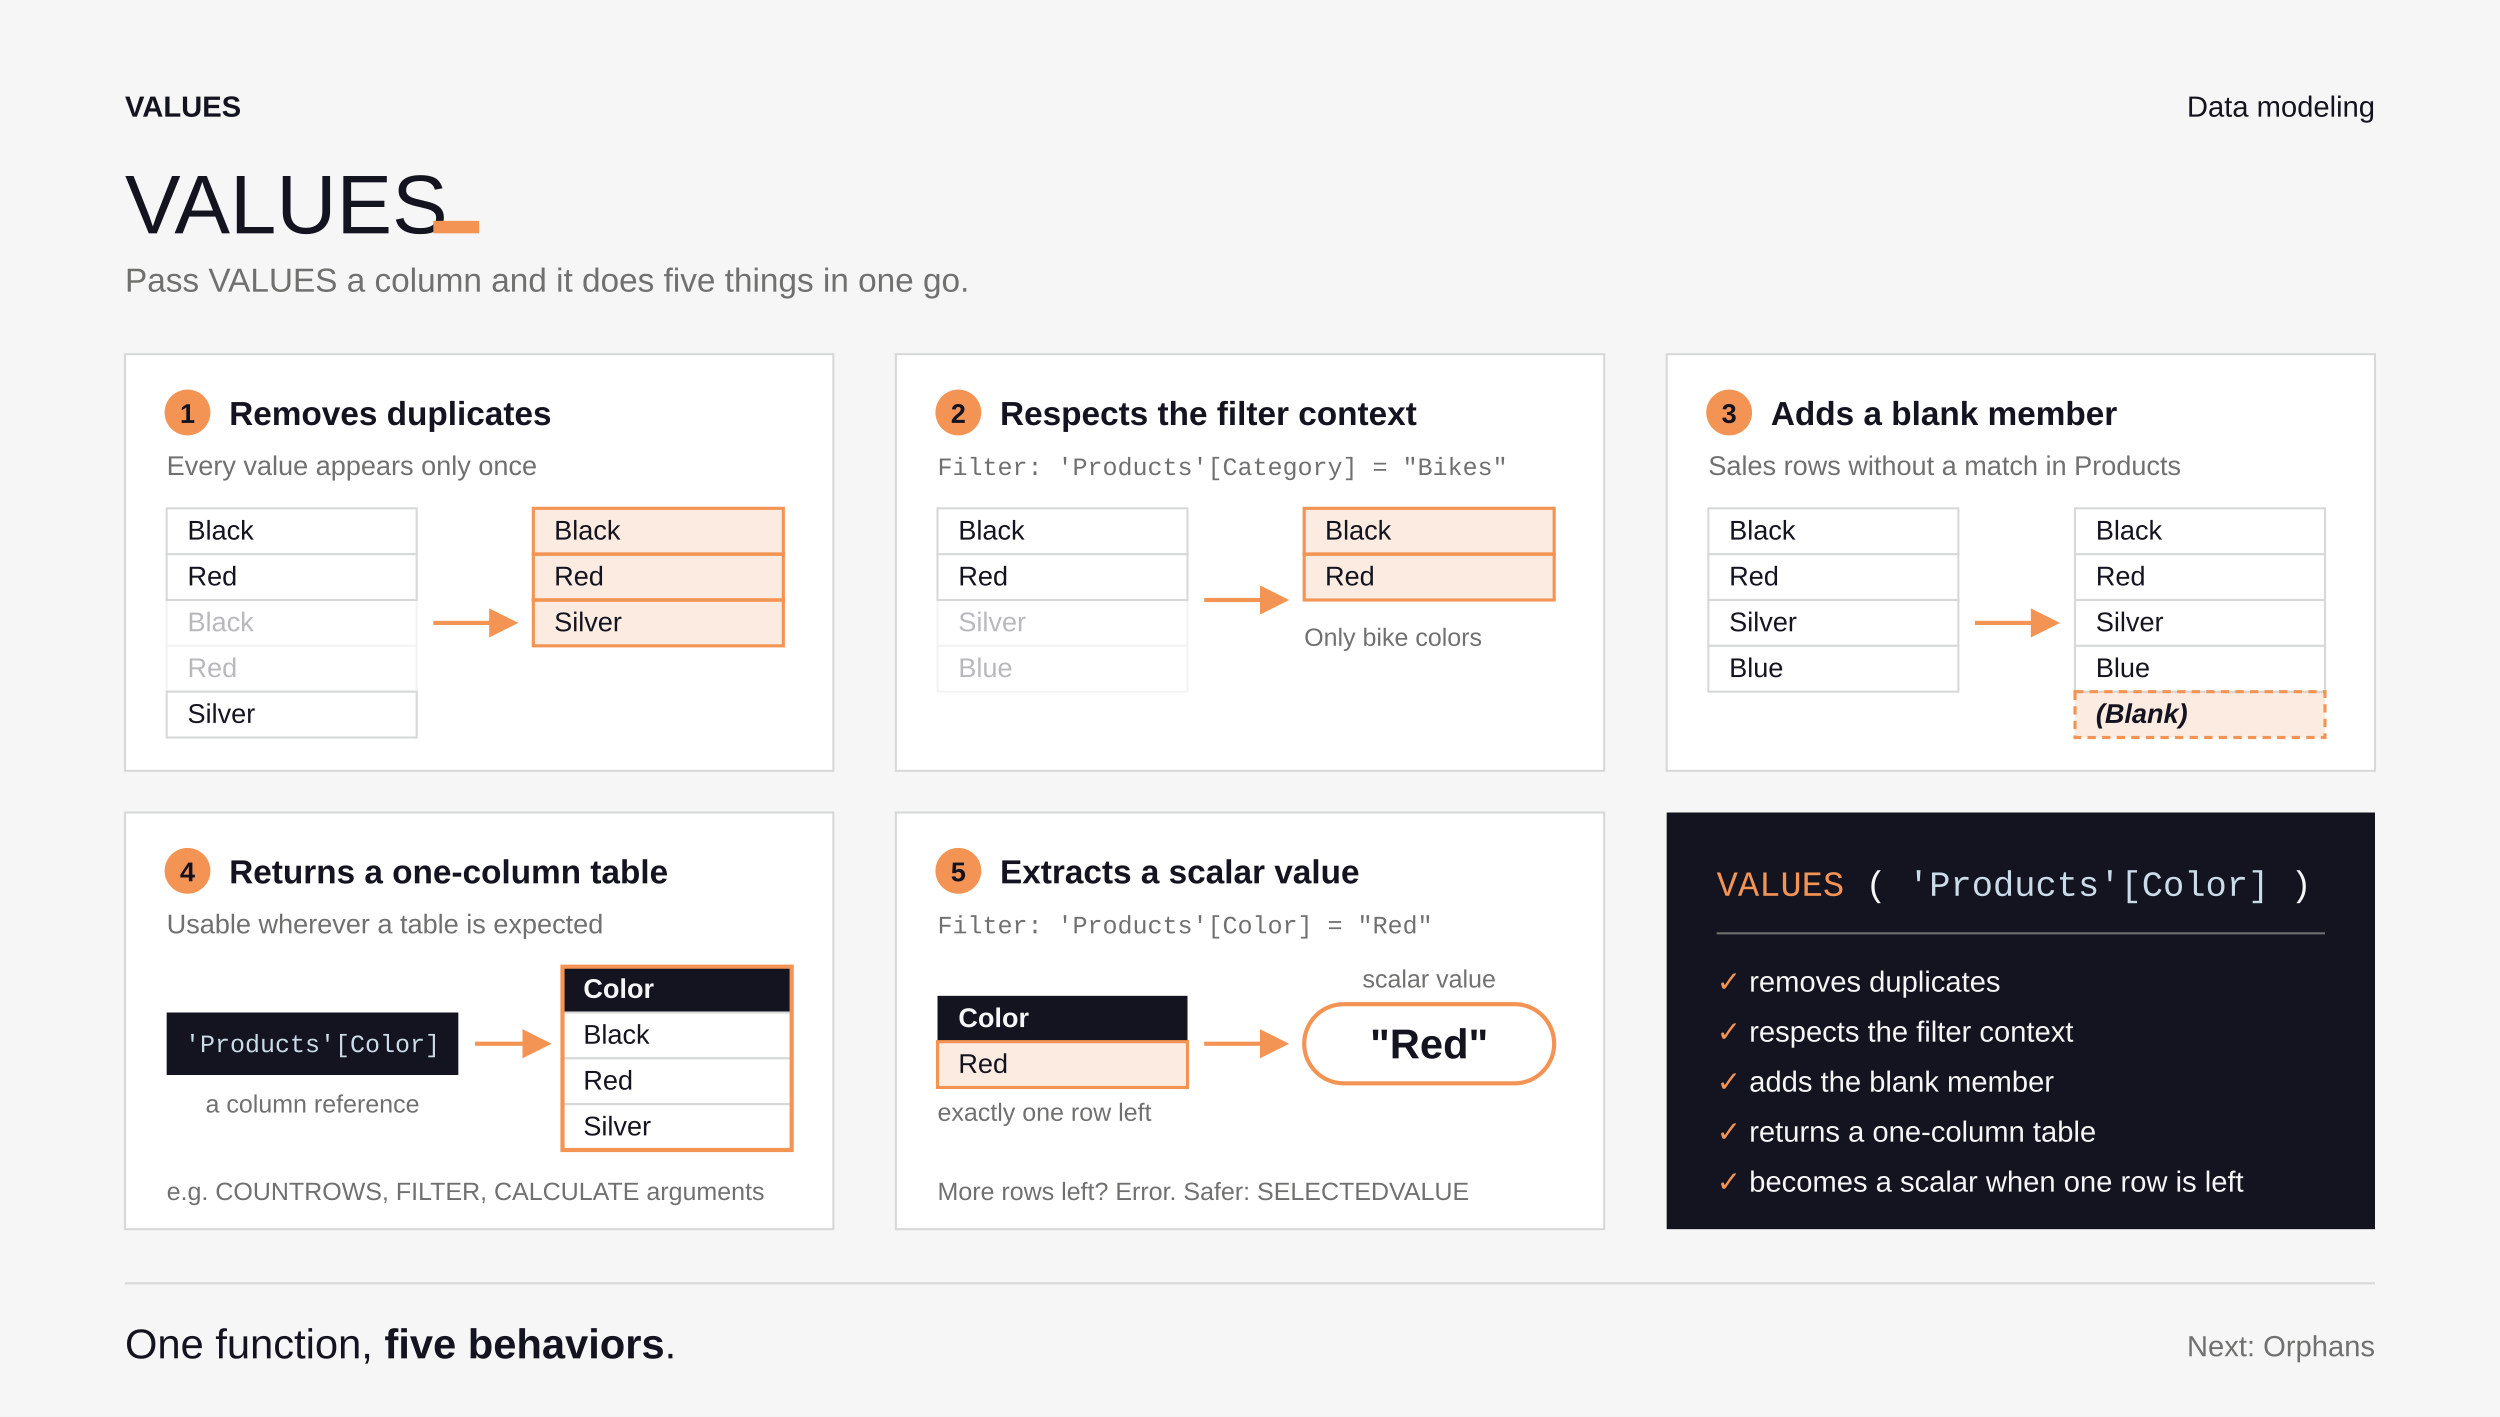
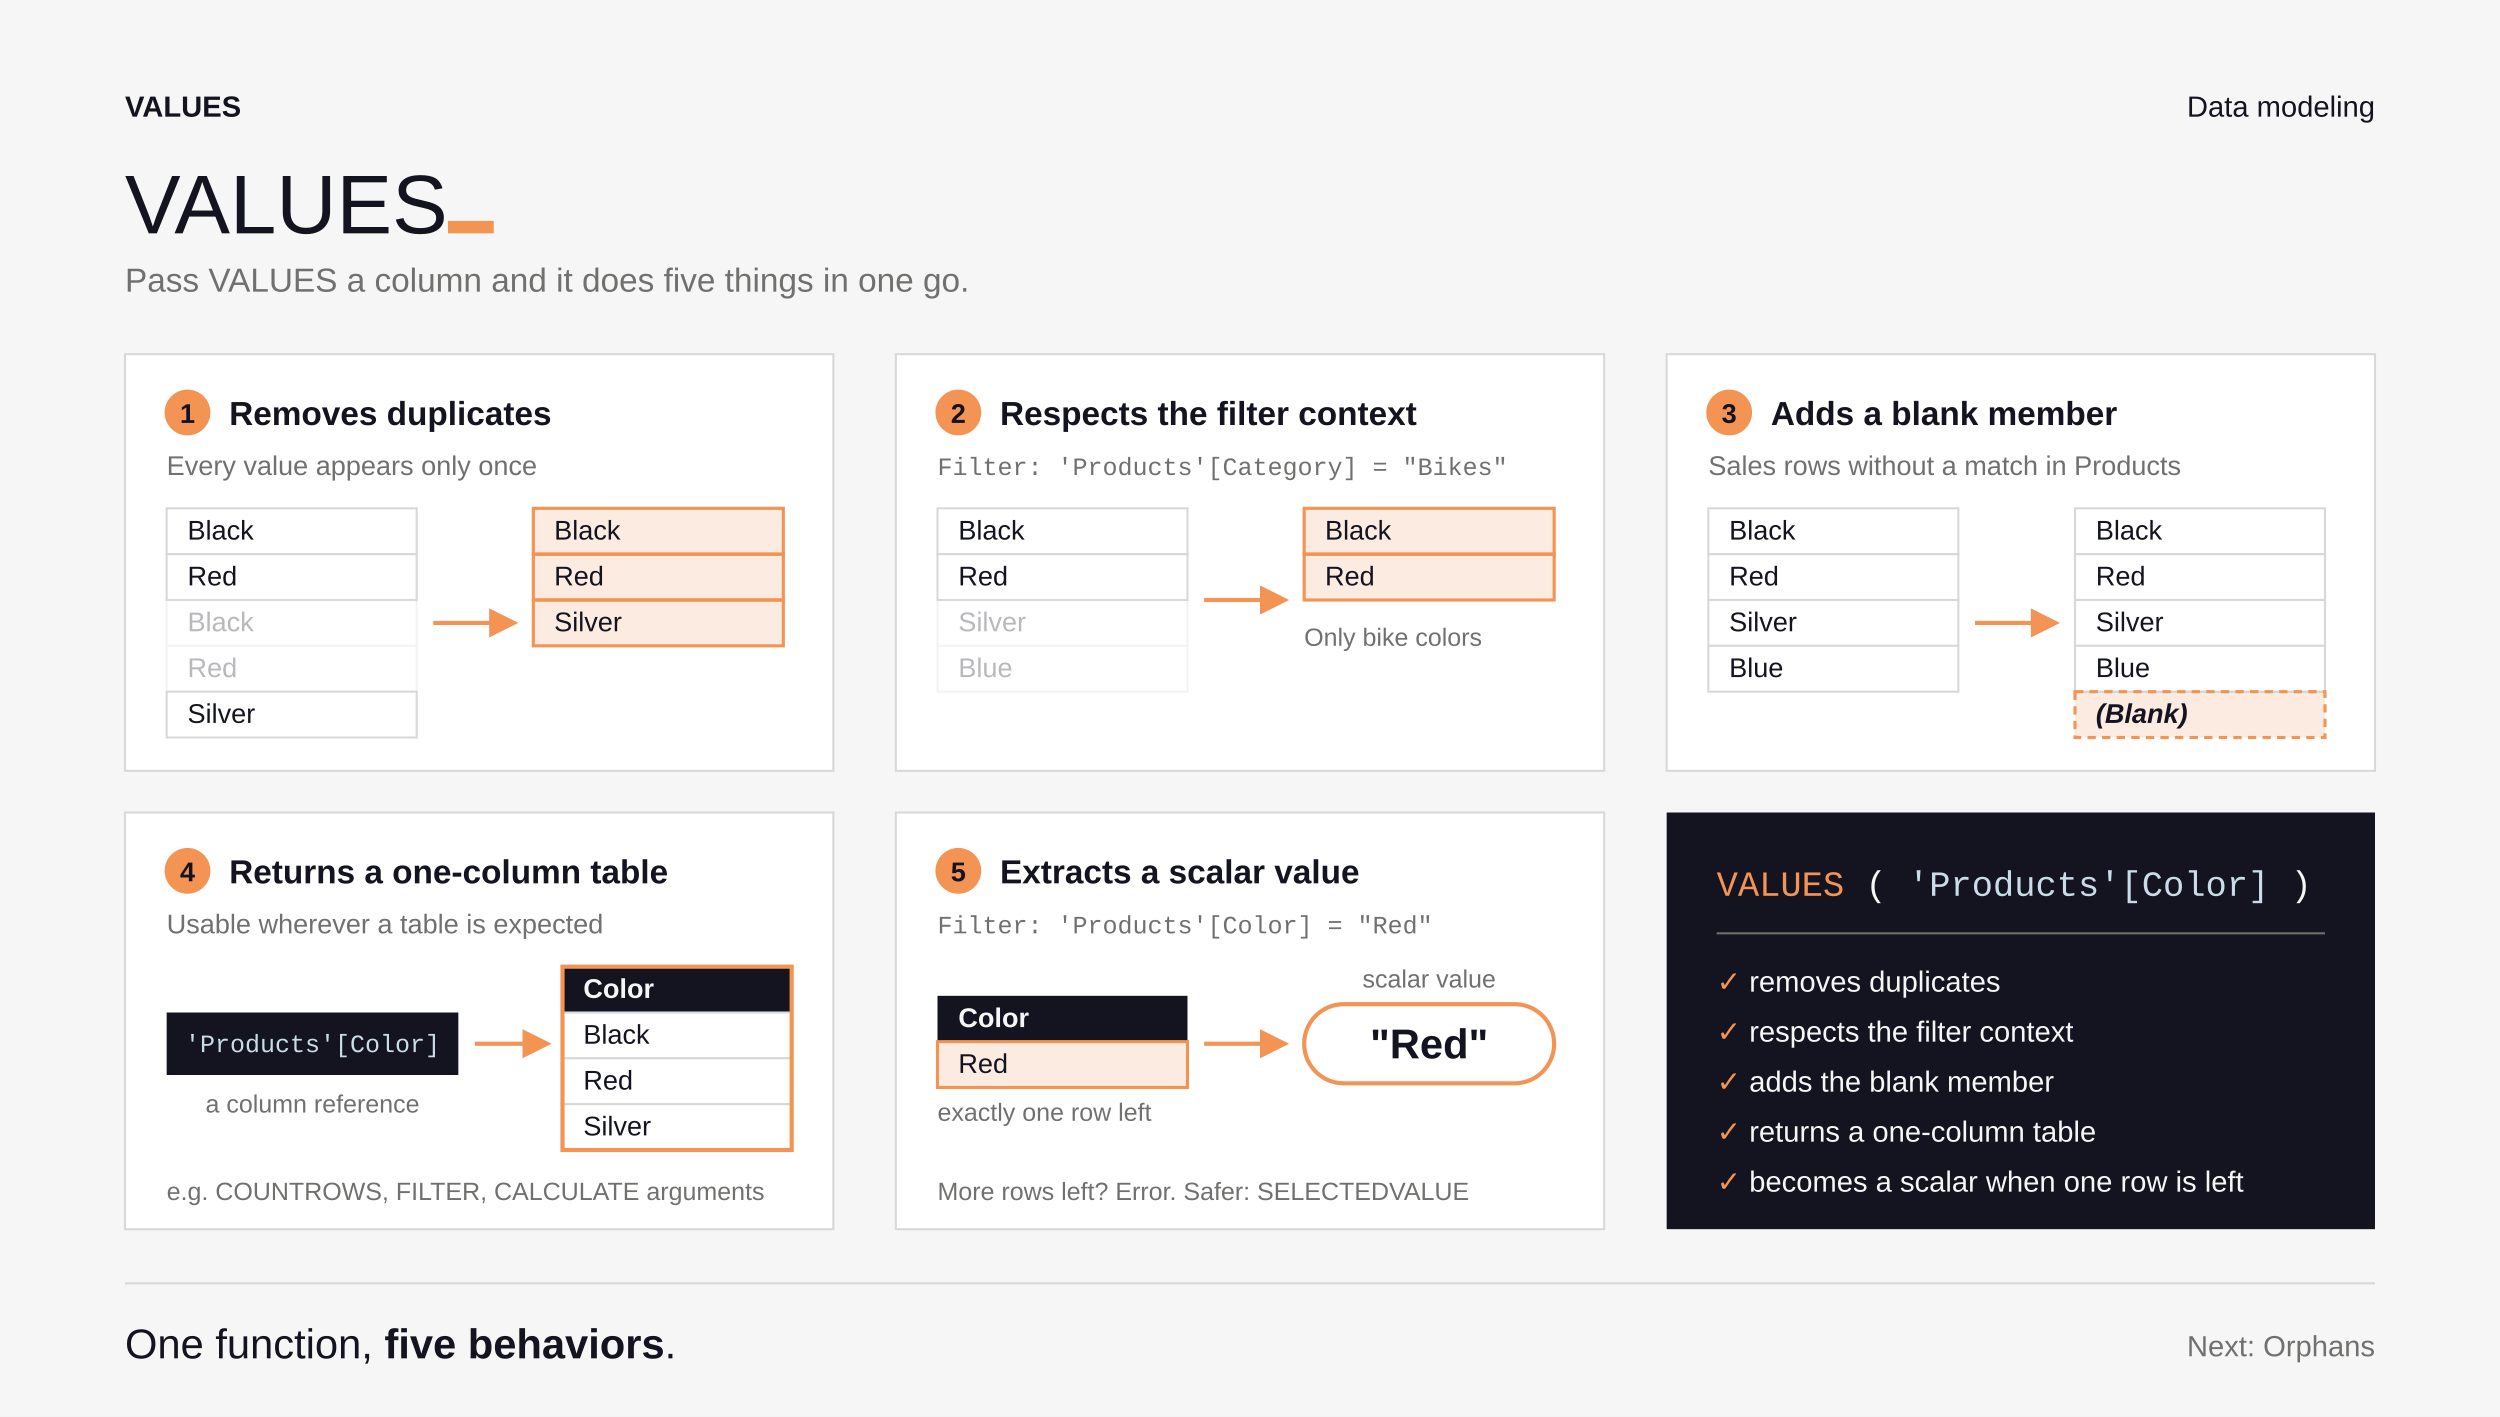
<svg xmlns="http://www.w3.org/2000/svg" viewBox="0 0 1200 680" width="1200" height="680" font-family="Circe, 'Segoe UI', Arial, sans-serif">
  <defs>
    <marker id="arrow-head" viewBox="0 0 10 10" refX="8" refY="5" markerWidth="7" markerHeight="7" orient="auto">
      <path d="M0 0 L10 5 L0 10 Z" fill="#F39454" />
    </marker>
    <rect id="cell" width="120" height="22" fill="#FFFFFF" stroke="#D7D8D8" />
    <rect id="cell-hi" width="120" height="22" fill="#F39454" fill-opacity="0.18" stroke="#F39454" stroke-width="1.5" />
    <rect id="card" width="340" height="200" fill="#FFFFFF" stroke="#D7D8D8" />
  </defs>
  <rect width="1200" height="680" fill="#F6F6F6" />
  <text x="60" y="56" font-size="14" font-weight="700" fill="#141421">VALUES</text>
  <text x="1140" y="56" font-size="14" fill="#141421" text-anchor="end">Data modeling</text>
-   <text x="60" y="112" font-size="40" font-weight="300" fill="#141421">VALUES</text>
-   <rect x="208" y="106" width="22" height="6" fill="#F39454" />
+   <text x="60" y="112" font-size="40" font-weight="300" fill="#141421" textLength="147" lengthAdjust="spacing">VALUES</text>
+   <rect x="215" y="106" width="22" height="6" fill="#F39454" />
  <text x="60" y="140" font-size="16" fill="#70706F">Pass VALUES a column and it does five things in one go.</text>
  <g transform="translate(60,170)">
    <use href="#card" />
    <circle cx="30" cy="28" r="11" fill="#F39454" />
    <text x="30" y="33" font-size="13" font-weight="700" fill="#141421" text-anchor="middle">1</text>
    <text x="50" y="34" font-size="16" font-weight="700" fill="#141421">Removes duplicates</text>
    <text x="20" y="58" font-size="13" fill="#70706F">Every value appears only once</text>
    <g font-size="13" fill="#141421">
      <use href="#cell" x="20" y="74" />
      <text x="30" y="89">Black</text>
      <use href="#cell" x="20" y="96" />
      <text x="30" y="111">Red</text>
      <g opacity="0.3">
        <use href="#cell" x="20" y="118" />
        <text x="30" y="133">Black</text>
        <use href="#cell" x="20" y="140" />
        <text x="30" y="155">Red</text>
      </g>
      <use href="#cell" x="20" y="162" />
      <text x="30" y="177">Silver</text>
    </g>
    <line x1="148" y1="129" x2="186" y2="129" stroke="#F39454" stroke-width="2" marker-end="url(#arrow-head)" />
    <g font-size="13" fill="#141421">
      <use href="#cell-hi" x="196" y="74" />
      <text x="206" y="89">Black</text>
      <use href="#cell-hi" x="196" y="96" />
      <text x="206" y="111">Red</text>
      <use href="#cell-hi" x="196" y="118" />
      <text x="206" y="133">Silver</text>
    </g>
  </g>
  <g transform="translate(430,170)">
    <use href="#card" />
    <circle cx="30" cy="28" r="11" fill="#F39454" />
    <text x="30" y="33" font-size="13" font-weight="700" fill="#141421" text-anchor="middle">2</text>
    <text x="50" y="34" font-size="16" font-weight="700" fill="#141421">Respects the filter context</text>
    <text x="20" y="58" font-family="Consolas, 'Courier New', monospace" font-size="12" fill="#70706F">Filter: 'Products'[Category] = "Bikes"</text>
    <g font-size="13" fill="#141421">
      <use href="#cell" x="20" y="74" />
      <text x="30" y="89">Black</text>
      <use href="#cell" x="20" y="96" />
      <text x="30" y="111">Red</text>
      <g opacity="0.3">
        <use href="#cell" x="20" y="118" />
        <text x="30" y="133">Silver</text>
        <use href="#cell" x="20" y="140" />
        <text x="30" y="155">Blue</text>
      </g>
    </g>
    <line x1="148" y1="118" x2="186" y2="118" stroke="#F39454" stroke-width="2" marker-end="url(#arrow-head)" />
    <g font-size="13" fill="#141421">
      <use href="#cell-hi" x="196" y="74" />
      <text x="206" y="89">Black</text>
      <use href="#cell-hi" x="196" y="96" />
      <text x="206" y="111">Red</text>
    </g>
    <text x="196" y="140" font-size="12" fill="#70706F">Only bike colors</text>
  </g>
  <g transform="translate(800,170)">
    <use href="#card" />
    <circle cx="30" cy="28" r="11" fill="#F39454" />
    <text x="30" y="33" font-size="13" font-weight="700" fill="#141421" text-anchor="middle">3</text>
    <text x="50" y="34" font-size="16" font-weight="700" fill="#141421">Adds a blank member</text>
    <text x="20" y="58" font-size="13" fill="#70706F">Sales rows without a match in Products</text>
    <g font-size="13" fill="#141421">
      <use href="#cell" x="20" y="74" />
      <text x="30" y="89">Black</text>
      <use href="#cell" x="20" y="96" />
      <text x="30" y="111">Red</text>
      <use href="#cell" x="20" y="118" />
      <text x="30" y="133">Silver</text>
      <use href="#cell" x="20" y="140" />
      <text x="30" y="155">Blue</text>
    </g>
    <line x1="148" y1="129" x2="186" y2="129" stroke="#F39454" stroke-width="2" marker-end="url(#arrow-head)" />
    <g font-size="13" fill="#141421">
      <use href="#cell" x="196" y="74" />
      <text x="206" y="89">Black</text>
      <use href="#cell" x="196" y="96" />
      <text x="206" y="111">Red</text>
      <use href="#cell" x="196" y="118" />
      <text x="206" y="133">Silver</text>
      <use href="#cell" x="196" y="140" />
      <text x="206" y="155">Blue</text>
      <rect x="196" y="162" width="120" height="22" fill="#F39454" fill-opacity="0.18" stroke="#F39454" stroke-width="1.5" stroke-dasharray="4 3" />
      <text x="206" y="177" font-style="italic" font-weight="700">(Blank)</text>
    </g>
  </g>
  <g transform="translate(60,390)">
    <use href="#card" />
    <circle cx="30" cy="28" r="11" fill="#F39454" />
    <text x="30" y="33" font-size="13" font-weight="700" fill="#141421" text-anchor="middle">4</text>
    <text x="50" y="34" font-size="16" font-weight="700" fill="#141421">Returns a one-column table</text>
    <text x="20" y="58" font-size="13" fill="#70706F">Usable wherever a table is expected</text>
    <rect x="20" y="96" width="140" height="30" fill="#141421" />
    <text x="90" y="115" font-family="Consolas, 'Courier New', monospace" font-size="12" fill="#C9DCE7" text-anchor="middle">'Products'[Color]</text>
    <text x="90" y="144" font-size="12" fill="#70706F" text-anchor="middle">a column reference</text>
    <line x1="168" y1="111" x2="202" y2="111" stroke="#F39454" stroke-width="2" marker-end="url(#arrow-head)" />
    <rect x="210" y="74" width="110" height="22" fill="#141421" />
    <text x="220" y="89" font-size="13" font-weight="700" fill="#F6F6F6">Color</text>
    <g font-size="13" fill="#141421">
      <rect x="210" y="96" width="110" height="22" fill="#FFFFFF" stroke="#D7D8D8" />
      <text x="220" y="111">Black</text>
      <rect x="210" y="118" width="110" height="22" fill="#FFFFFF" stroke="#D7D8D8" />
      <text x="220" y="133">Red</text>
      <rect x="210" y="140" width="110" height="22" fill="#FFFFFF" stroke="#D7D8D8" />
      <text x="220" y="155">Silver</text>
    </g>
    <rect x="210" y="74" width="110" height="88" fill="none" stroke="#F39454" stroke-width="2" />
    <text x="20" y="186" font-size="12" fill="#70706F">e.g. COUNTROWS, FILTER, CALCULATE arguments</text>
  </g>
  <g transform="translate(430,390)">
    <use href="#card" />
    <circle cx="30" cy="28" r="11" fill="#F39454" />
    <text x="30" y="33" font-size="13" font-weight="700" fill="#141421" text-anchor="middle">5</text>
    <text x="50" y="34" font-size="16" font-weight="700" fill="#141421">Extracts a scalar value</text>
    <text x="20" y="58" font-family="Consolas, 'Courier New', monospace" font-size="12" fill="#70706F">Filter: 'Products'[Color] = "Red"</text>
    <rect x="20" y="88" width="120" height="22" fill="#141421" />
    <text x="30" y="103" font-size="13" font-weight="700" fill="#F6F6F6">Color</text>
    <use href="#cell-hi" x="20" y="110" />
    <text x="30" y="125" font-size="13" fill="#141421">Red</text>
    <text x="20" y="148" font-size="12" fill="#70706F">exactly one row left</text>
    <line x1="148" y1="111" x2="186" y2="111" stroke="#F39454" stroke-width="2" marker-end="url(#arrow-head)" />
    <text x="256" y="84" font-size="12" fill="#70706F" text-anchor="middle">scalar value</text>
    <rect x="196" y="92" width="120" height="38" rx="19" fill="#FFFFFF" stroke="#F39454" stroke-width="2" />
    <text x="256" y="118" font-size="20" font-weight="700" fill="#141421" text-anchor="middle">"Red"</text>
    <text x="20" y="186" font-size="12" fill="#70706F">More rows left? Error. Safer: SELECTEDVALUE</text>
  </g>
  <g transform="translate(800,390)">
    <rect width="340" height="200" fill="#141421" />
    <text x="24" y="40" font-family="Consolas, 'Courier New', monospace" font-size="17" fill="#F6F6F6">
      <tspan fill="#F39454">VALUES</tspan> ( <tspan fill="#C9DCE7">'Products'[Color]</tspan> )</text>
    <line x1="24" y1="58" x2="316" y2="58" stroke="#70706F" />
    <g font-size="14" fill="#F6F6F6">
      <text x="24" y="86">
        <tspan fill="#F39454" font-weight="700">✓</tspan>  removes duplicates</text>
      <text x="24" y="110">
        <tspan fill="#F39454" font-weight="700">✓</tspan>  respects the filter context</text>
      <text x="24" y="134">
        <tspan fill="#F39454" font-weight="700">✓</tspan>  adds the blank member</text>
      <text x="24" y="158">
        <tspan fill="#F39454" font-weight="700">✓</tspan>  returns a one-column table</text>
      <text x="24" y="182">
        <tspan fill="#F39454" font-weight="700">✓</tspan>  becomes a scalar when one row is left</text>
    </g>
  </g>
  <line x1="60" y1="616" x2="1140" y2="616" stroke="#D7D8D8" stroke-width="1" />
  <text x="60" y="652" font-size="20" fill="#141421">One function, <tspan font-weight="700">five behaviors</tspan>.</text>
  <text x="1140" y="651" font-size="14" fill="#70706F" text-anchor="end">Next: Orphans</text>
</svg>
